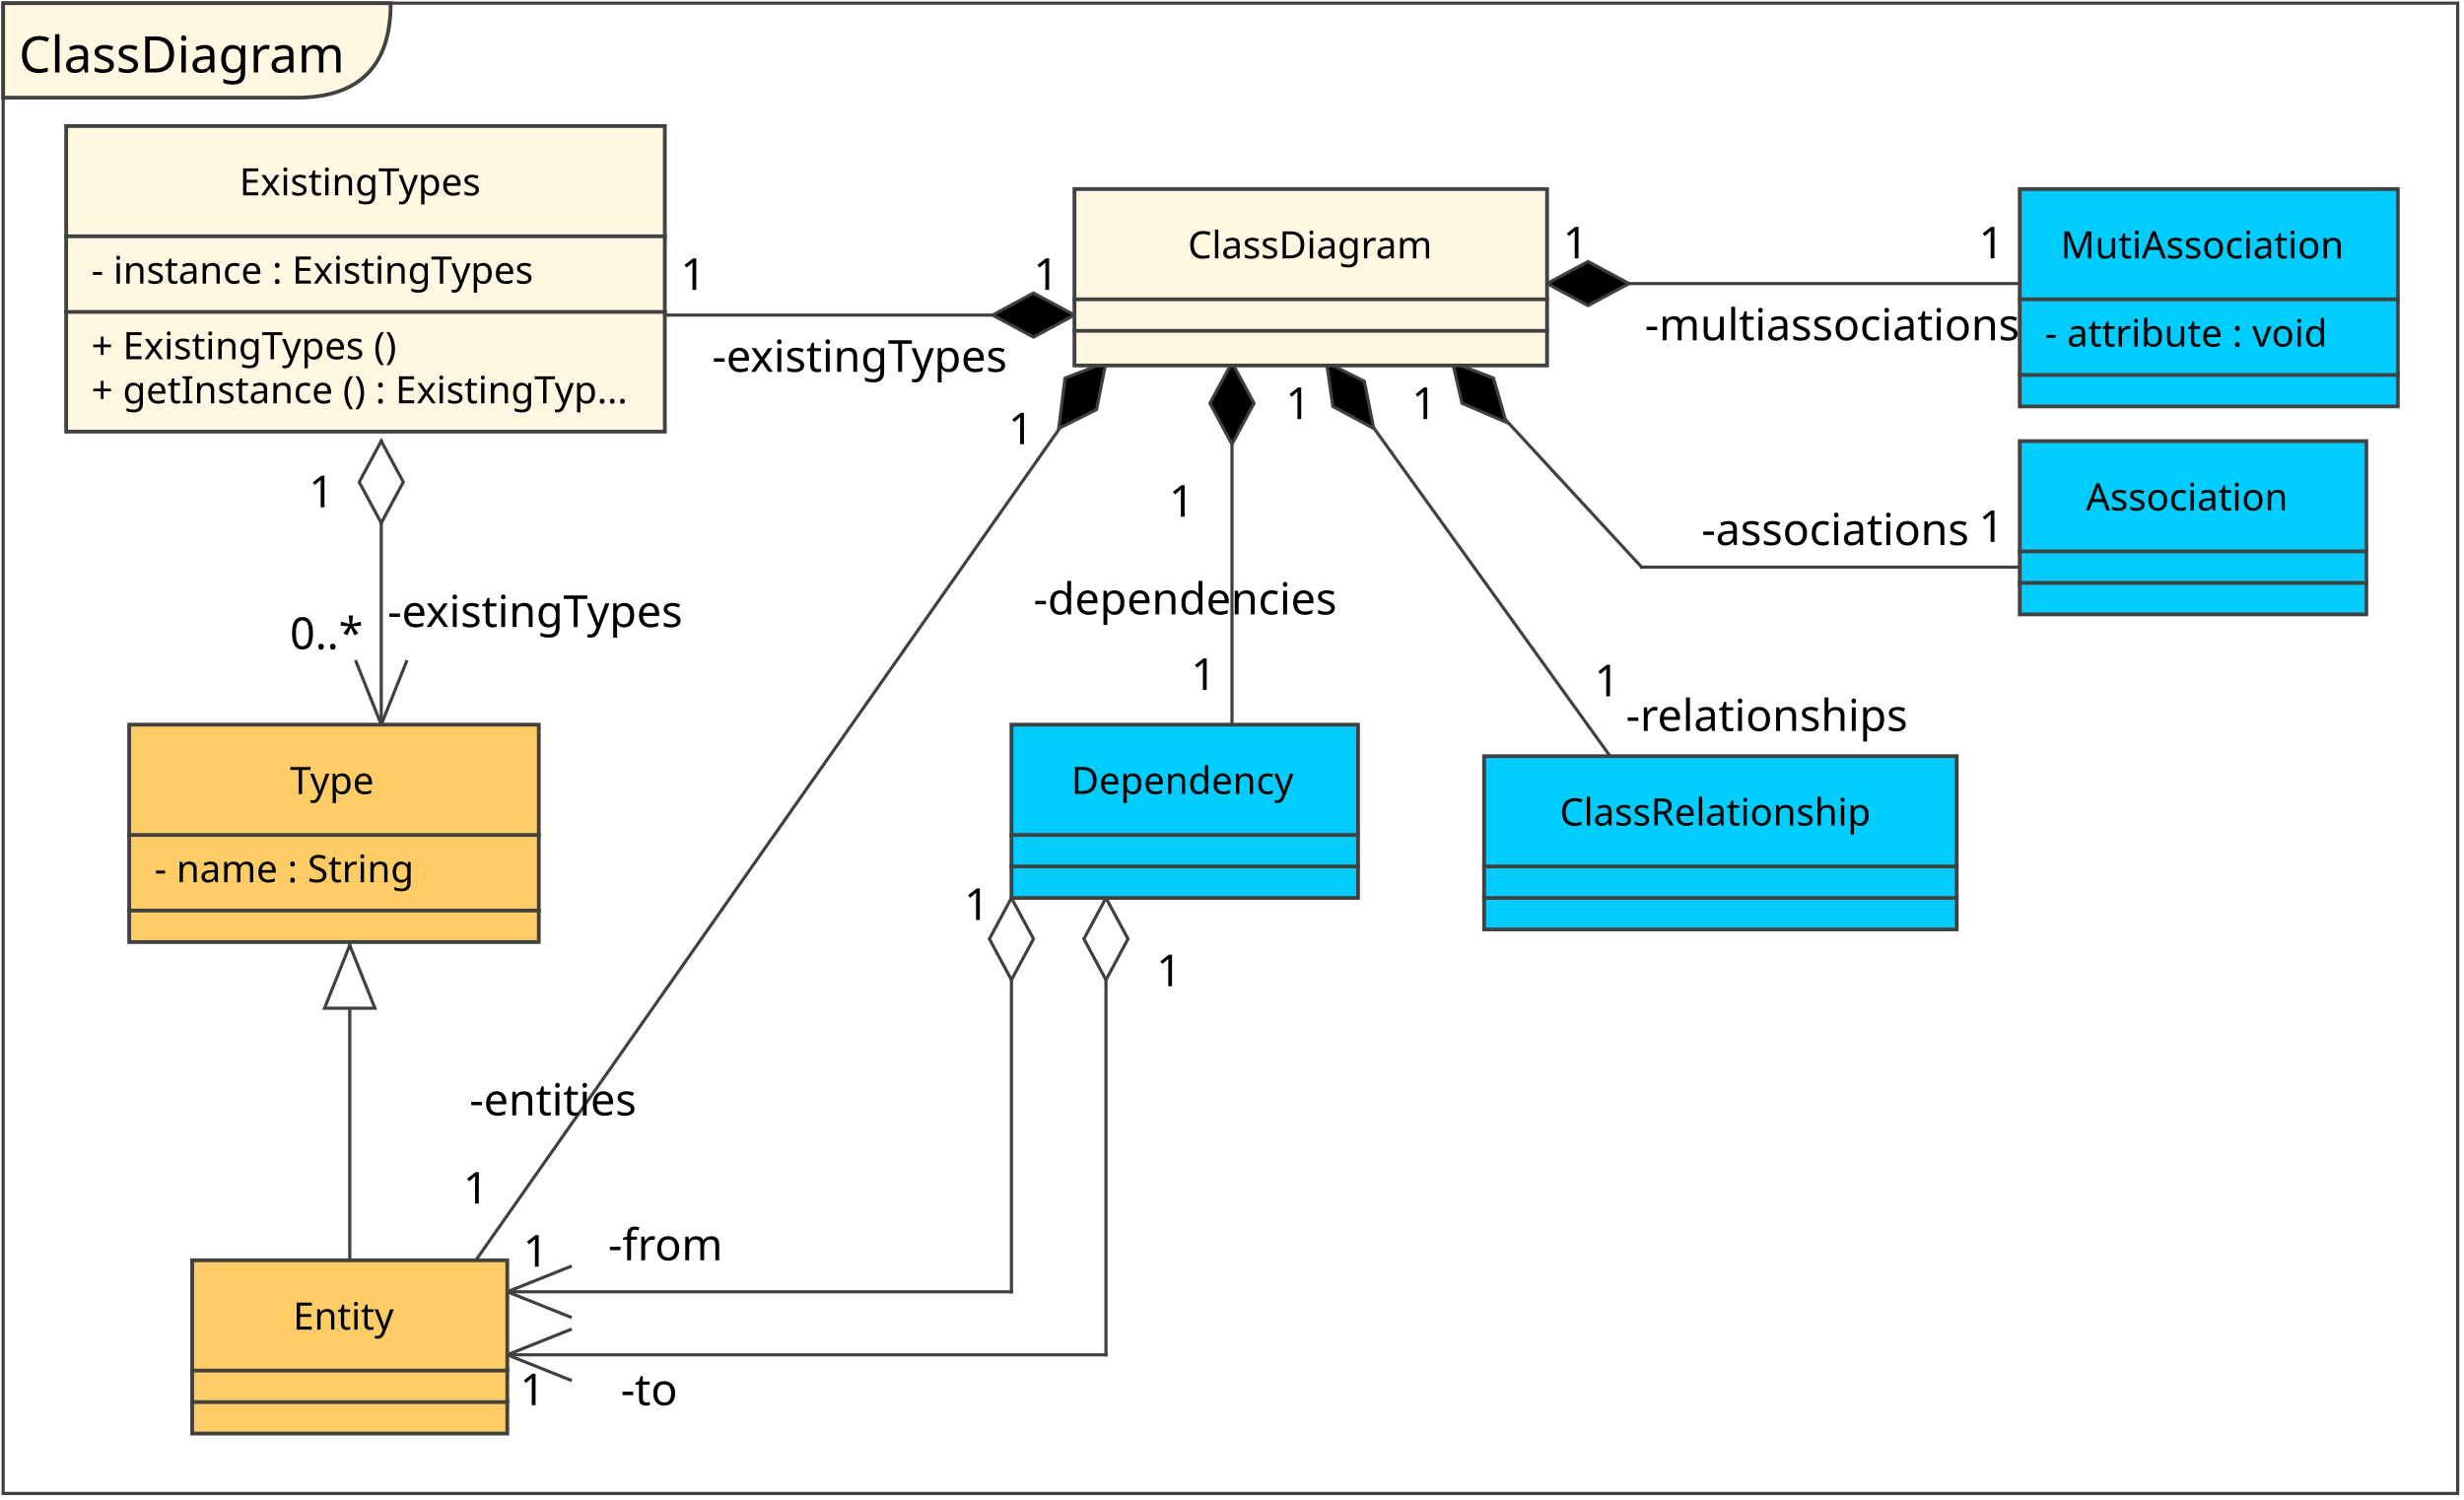
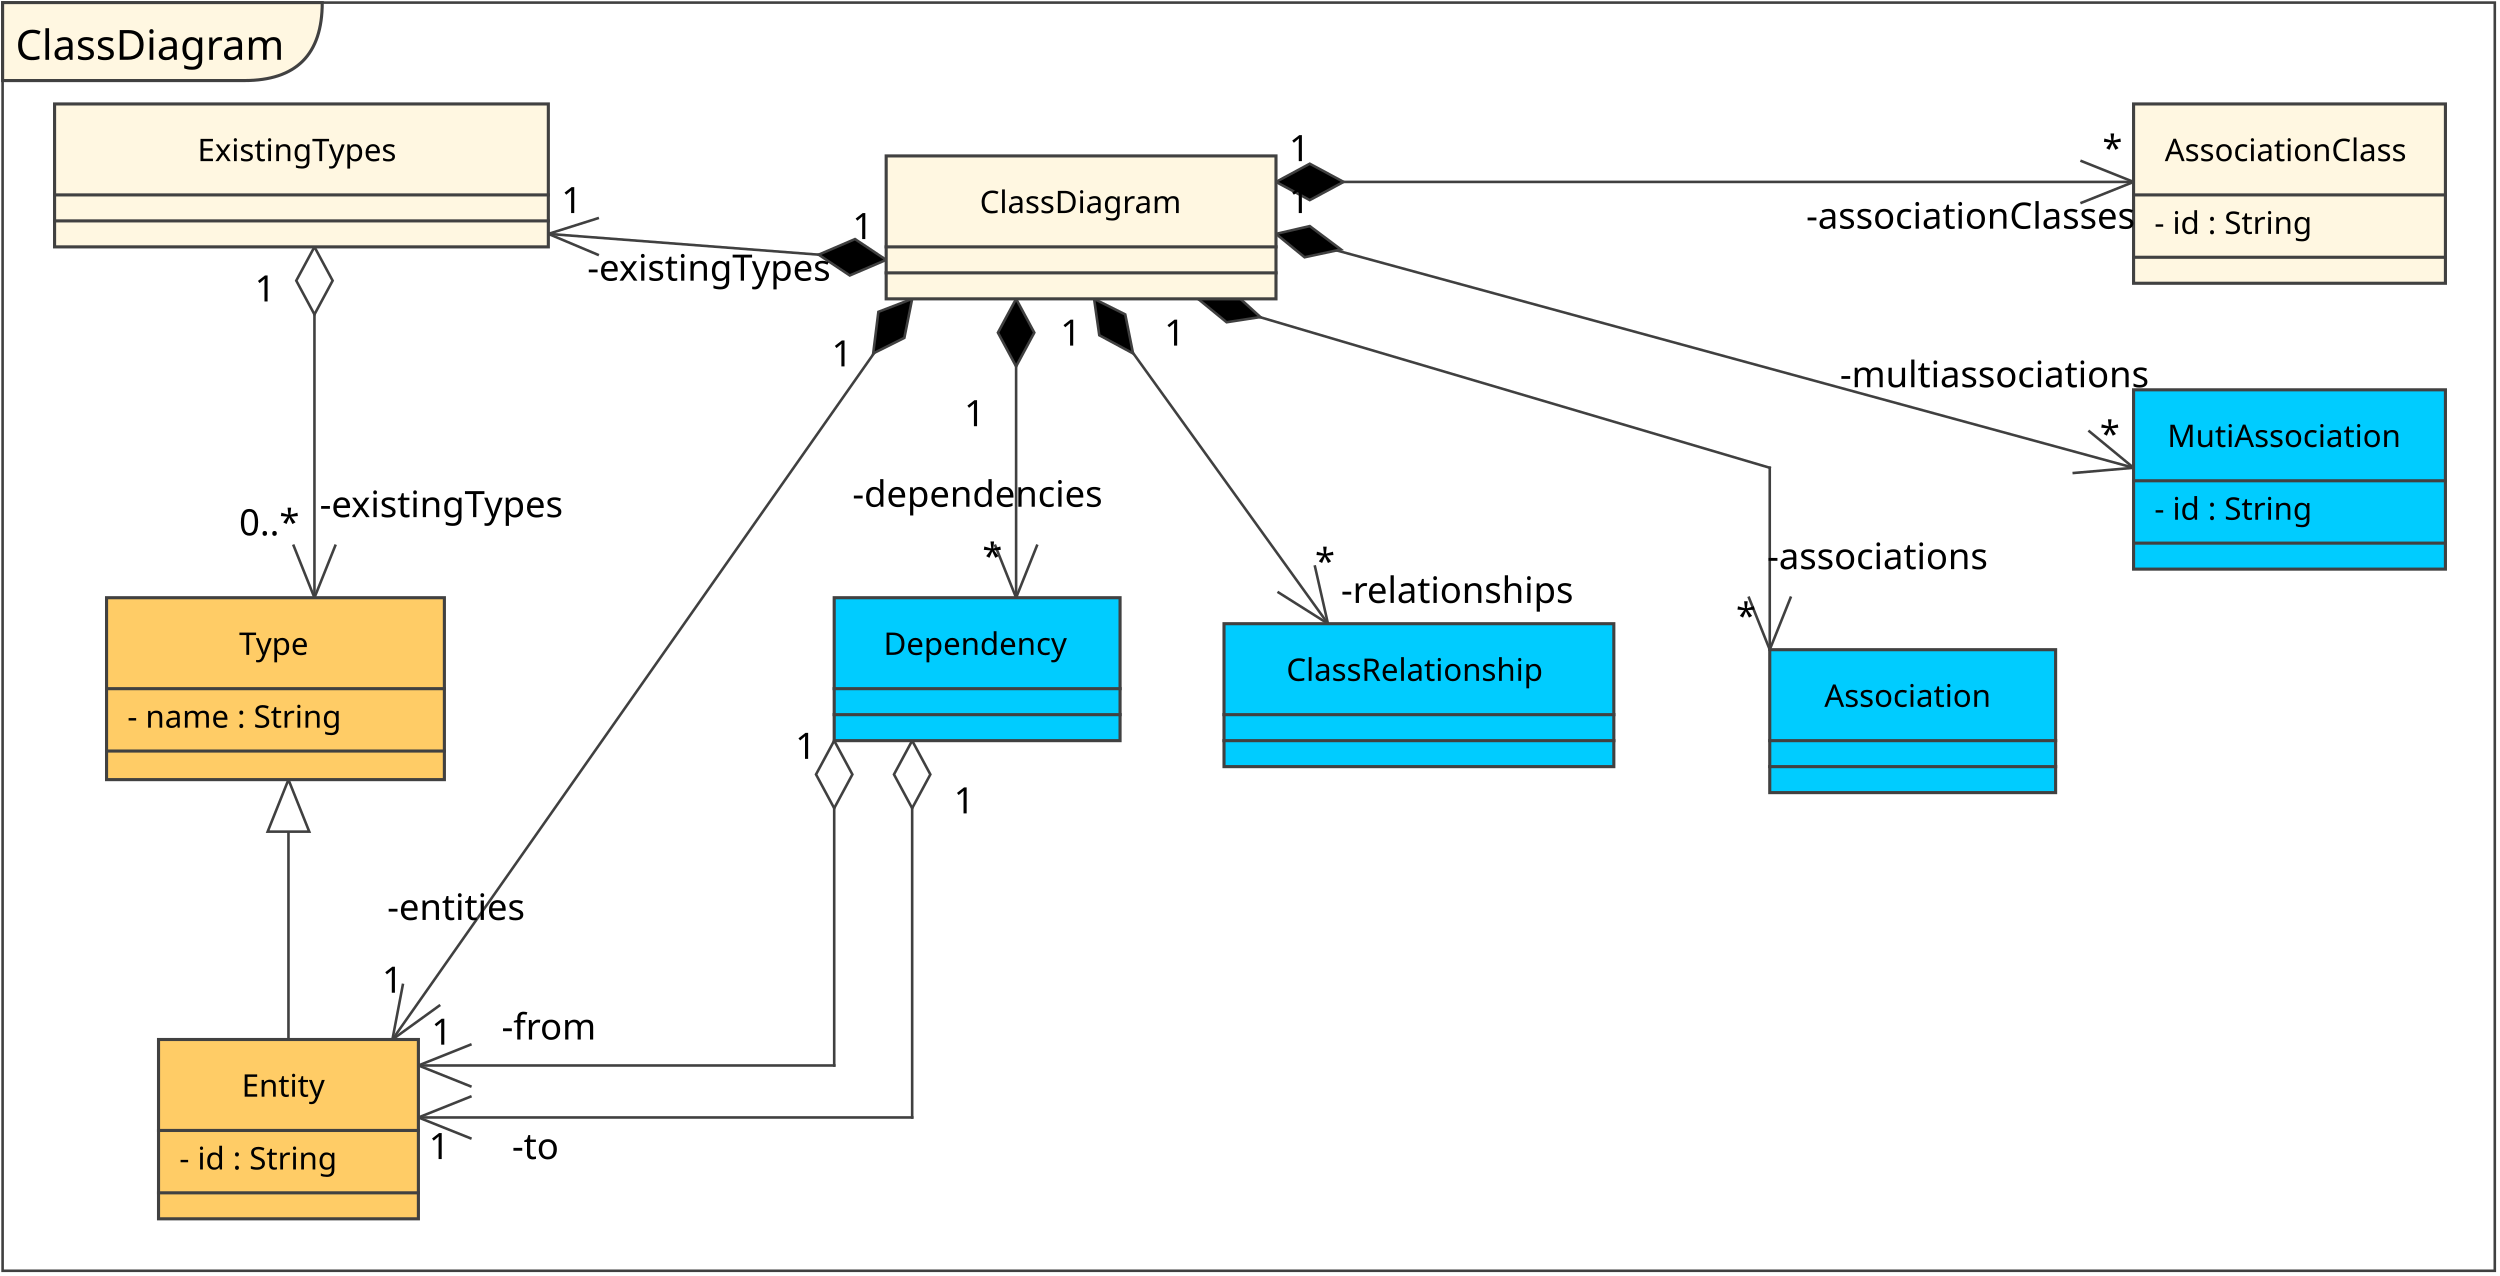
- <svg xmlns="http://www.w3.org/2000/svg" version="1.2" x="109mm" y="30mm" width="782mm" height="476mm" viewBox="109 30 782 476">
+ <svg xmlns="http://www.w3.org/2000/svg" version="1.2" x="109mm" y="30mm" width="962mm" height="491mm" viewBox="109 30 962 491">
  <style type="text/css">
text { font:12px Dialog; }
</style>
+   <line x1="600" y1="100" x2="930" y2="100" style="fill:none;stroke:rgb(64,64,64);stroke-linecap:square" />
+   <polygon points="600,100 613,93 626,100 613,107" style="fill:rgb(0,0,0);stroke:none" />
+   <polygon points="600,100 613,93 626,100 613,107" style="fill:none;stroke:rgb(64,64,64);stroke-linecap:square" />
+   <polyline points="910,108 930,100 910,92" style="fill:none;stroke:rgb(64,64,64);stroke-linecap:square" />
+   <line x1="230" y1="125" x2="230" y2="260" style="fill:none;stroke:rgb(64,64,64);stroke-linecap:square" />
+   <polygon points="230,125 237,138 230,151 223,138" style="fill:rgb(255,255,255);stroke:none" />
+   <polygon points="230,125 237,138 230,151 223,138" style="fill:none;stroke:rgb(64,64,64);stroke-linecap:square" />
+   <polyline points="222,240 230,260 238,240" style="fill:none;stroke:rgb(64,64,64);stroke-linecap:square" />
+   <line x1="430" y1="315" x2="430" y2="440" style="fill:none;stroke:rgb(64,64,64);stroke-linecap:square" />
+   <line x1="430" y1="440" x2="270" y2="440" style="fill:none;stroke:rgb(64,64,64);stroke-linecap:square" />
+   <polygon points="430,315 437,328 430,341 423,328" style="fill:rgb(255,255,255);stroke:none" />
+   <polygon points="430,315 437,328 430,341 423,328" style="fill:none;stroke:rgb(64,64,64);stroke-linecap:square" />
+   <polyline points="290,432 270,440 290,448" style="fill:none;stroke:rgb(64,64,64);stroke-linecap:square" />
  <line x1="460" y1="315" x2="460" y2="460" style="fill:none;stroke:rgb(64,64,64);stroke-linecap:square" />
  <line x1="460" y1="460" x2="270" y2="460" style="fill:none;stroke:rgb(64,64,64);stroke-linecap:square" />
  <polygon points="460,315 467,328 460,341 453,328" style="fill:rgb(255,255,255);stroke:none" />
  <polygon points="460,315 467,328 460,341 453,328" style="fill:none;stroke:rgb(64,64,64);stroke-linecap:square" />
  <polyline points="290,452 270,460 290,468" style="fill:none;stroke:rgb(64,64,64);stroke-linecap:square" />
-   <line x1="430" y1="315" x2="430" y2="440" style="fill:none;stroke:rgb(64,64,64);stroke-linecap:square" />
-   <line x1="430" y1="440" x2="270" y2="440" style="fill:none;stroke:rgb(64,64,64);stroke-linecap:square" />
-   <polygon points="430,315 437,328 430,341 423,328" style="fill:rgb(255,255,255);stroke:none" />
-   <polygon points="430,315 437,328 430,341 423,328" style="fill:none;stroke:rgb(64,64,64);stroke-linecap:square" />
-   <polyline points="290,432 270,440 290,448" style="fill:none;stroke:rgb(64,64,64);stroke-linecap:square" />
-   <line x1="230" y1="170" x2="230" y2="260" style="fill:none;stroke:rgb(64,64,64);stroke-linecap:square" />
-   <polygon points="230,170 237,183 230,196 223,183" style="fill:rgb(255,255,255);stroke:none" />
-   <polygon points="230,170 237,183 230,196 223,183" style="fill:none;stroke:rgb(64,64,64);stroke-linecap:square" />
-   <polyline points="222,240 230,260 238,240" style="fill:none;stroke:rgb(64,64,64);stroke-linecap:square" />
+   <line x1="450" y1="130" x2="320" y2="120" style="fill:none;stroke:rgb(64,64,64);stroke-linecap:square" />
+   <polygon points="450,130 436,136 424,128 438,122" style="fill:rgb(0,0,0);stroke:none" />
+   <polygon points="450,130 436,136 424,128 438,122" style="fill:none;stroke:rgb(64,64,64);stroke-linecap:square" />
+   <polyline points="339,114 320,120 339,128" style="fill:none;stroke:rgb(64,64,64);stroke-linecap:square" />
+   <line x1="460" y1="145" x2="260" y2="430" style="fill:none;stroke:rgb(64,64,64);stroke-linecap:square" />
+   <polygon points="460,145 457,160 445,166 447,150" style="fill:rgb(0,0,0);stroke:none" />
+   <polygon points="460,145 457,160 445,166 447,150" style="fill:none;stroke:rgb(64,64,64);stroke-linecap:square" />
+   <polyline points="264,409 260,430 278,417" style="fill:none;stroke:rgb(64,64,64);stroke-linecap:square" />
+   <line x1="500" y1="145" x2="500" y2="260" style="fill:none;stroke:rgb(64,64,64);stroke-linecap:square" />
+   <polygon points="500,145 507,158 500,171 493,158" style="fill:rgb(0,0,0);stroke:none" />
+   <polygon points="500,145 507,158 500,171 493,158" style="fill:none;stroke:rgb(64,64,64);stroke-linecap:square" />
+   <polyline points="492,240 500,260 508,240" style="fill:none;stroke:rgb(64,64,64);stroke-linecap:square" />
+   <line x1="530" y1="145" x2="620" y2="270" style="fill:none;stroke:rgb(64,64,64);stroke-linecap:square" />
+   <polygon points="530,145 542,151 545,166 532,159" style="fill:rgb(0,0,0);stroke:none" />
+   <polygon points="530,145 542,151 545,166 532,159" style="fill:none;stroke:rgb(64,64,64);stroke-linecap:square" />
+   <polyline points="601,258 620,270 615,248" style="fill:none;stroke:rgb(64,64,64);stroke-linecap:square" />
+   <line x1="570" y1="145" x2="790" y2="210" style="fill:none;stroke:rgb(64,64,64);stroke-linecap:square" />
+   <line x1="790" y1="210" x2="790" y2="280" style="fill:none;stroke:rgb(64,64,64);stroke-linecap:square" />
+   <polygon points="570,145 583,142 594,152 581,154" style="fill:rgb(0,0,0);stroke:none" />
+   <polygon points="570,145 583,142 594,152 581,154" style="fill:none;stroke:rgb(64,64,64);stroke-linecap:square" />
+   <polyline points="782,260 790,280 798,260" style="fill:none;stroke:rgb(64,64,64);stroke-linecap:square" />
+   <line x1="600" y1="120" x2="930" y2="210" style="fill:none;stroke:rgb(64,64,64);stroke-linecap:square" />
+   <polygon points="600,120 613,117 625,126 611,129" style="fill:rgb(0,0,0);stroke:none" />
+   <polygon points="600,120 613,117 625,126 611,129" style="fill:none;stroke:rgb(64,64,64);stroke-linecap:square" />
+   <polyline points="907,212 930,210 913,196" style="fill:none;stroke:rgb(64,64,64);stroke-linecap:square" />
  <line x1="220" y1="430" x2="220" y2="330" style="fill:none;stroke:rgb(64,64,64);stroke-linecap:square" />
  <polygon points="220,330 228,350 212,350" style="fill:rgb(255,255,255);stroke:none" />
  <polygon points="220,330 228,350 212,350" style="fill:none;stroke:rgb(64,64,64);stroke-linecap:square" />
-   <line x1="450" y1="130" x2="320" y2="130" style="fill:none;stroke:rgb(64,64,64);stroke-linecap:square" />
-   <polygon points="450,130 437,137 424,130 437,123" style="fill:rgb(0,0,0);stroke:none" />
-   <polygon points="450,130 437,137 424,130 437,123" style="fill:none;stroke:rgb(64,64,64);stroke-linecap:square" />
-   <line x1="460" y1="145" x2="260" y2="430" style="fill:none;stroke:rgb(64,64,64);stroke-linecap:square" />
-   <polygon points="460,145 457,160 445,166 447,150" style="fill:rgb(0,0,0);stroke:none" />
-   <polygon points="460,145 457,160 445,166 447,150" style="fill:none;stroke:rgb(64,64,64);stroke-linecap:square" />
-   <line x1="500" y1="145" x2="500" y2="260" style="fill:none;stroke:rgb(64,64,64);stroke-linecap:square" />
-   <polygon points="500,145 507,158 500,171 493,158" style="fill:rgb(0,0,0);stroke:none" />
-   <polygon points="500,145 507,158 500,171 493,158" style="fill:none;stroke:rgb(64,64,64);stroke-linecap:square" />
-   <line x1="530" y1="145" x2="620" y2="270" style="fill:none;stroke:rgb(64,64,64);stroke-linecap:square" />
-   <polygon points="530,145 542,151 545,166 532,159" style="fill:rgb(0,0,0);stroke:none" />
-   <polygon points="530,145 542,151 545,166 532,159" style="fill:none;stroke:rgb(64,64,64);stroke-linecap:square" />
-   <line x1="570" y1="145" x2="630" y2="210" style="fill:none;stroke:rgb(64,64,64);stroke-linecap:square" />
-   <line x1="630" y1="210" x2="750" y2="210" style="fill:none;stroke:rgb(64,64,64);stroke-linecap:square" />
-   <polygon points="570,145 583,150 587,164 573,158" style="fill:rgb(0,0,0);stroke:none" />
-   <polygon points="570,145 583,150 587,164 573,158" style="fill:none;stroke:rgb(64,64,64);stroke-linecap:square" />
-   <line x1="600" y1="120" x2="750" y2="120" style="fill:none;stroke:rgb(64,64,64);stroke-linecap:square" />
-   <polygon points="600,120 613,113 626,120 613,127" style="fill:rgb(0,0,0);stroke:none" />
-   <polygon points="600,120 613,113 626,120 613,127" style="fill:none;stroke:rgb(64,64,64);stroke-linecap:square" />
-   <rect x="450" y="90" width="150" height="56" style="fill:rgb(255,247,225);stroke:none" />
-   <rect x="450" y="90" width="150" height="56" style="fill:none;stroke:rgb(65,65,65);stroke-width:1.2;stroke-linecap:square" />
-   <text x="486" y="112" style="font:12px Ubuntu">ClassDiagram</text>
-   <line x1="450" y1="125" x2="600" y2="125" style="fill:none;stroke:rgb(65,65,65);stroke-width:1.2;stroke-linecap:square" />
-   <line x1="450" y1="135" x2="600" y2="135" style="fill:none;stroke:rgb(65,65,65);stroke-width:1.2;stroke-linecap:square" />
-   <rect x="170" y="430" width="100" height="55" style="fill:rgb(255,204,102);stroke:none" />
-   <rect x="170" y="430" width="100" height="55" style="fill:none;stroke:rgb(65,65,65);stroke-width:1.2;stroke-linecap:square" />
+   <rect x="150" y="260" width="130" height="70" style="fill:rgb(255,204,102);stroke:none" />
+   <rect x="150" y="260" width="130" height="70" style="fill:none;stroke:rgb(65,65,65);stroke-width:1.2;stroke-linecap:square" />
+   <text x="201" y="282" style="font:12px Ubuntu">Type</text>
+   <line x1="150" y1="295" x2="280" y2="295" style="fill:none;stroke:rgb(65,65,65);stroke-width:1.2;stroke-linecap:square" />
+   <text x="158" y="310" style="font:12px Ubuntu">- name : String</text>
+   <line x1="150" y1="319" x2="280" y2="319" style="fill:none;stroke:rgb(65,65,65);stroke-width:1.2;stroke-linecap:square" />
+   <rect x="930" y="70" width="120" height="69" style="fill:rgb(255,247,225);stroke:none" />
+   <rect x="930" y="70" width="120" height="69" style="fill:none;stroke:rgb(65,65,65);stroke-width:1.2;stroke-linecap:square" />
+   <text x="942" y="92" style="font:12px Ubuntu">AssociationClass</text>
+   <line x1="930" y1="105" x2="1050" y2="105" style="fill:none;stroke:rgb(65,65,65);stroke-width:1.2;stroke-linecap:square" />
+   <text x="938" y="120" style="font:12px Ubuntu">- id : String</text>
+   <line x1="930" y1="129" x2="1050" y2="129" style="fill:none;stroke:rgb(65,65,65);stroke-width:1.2;stroke-linecap:square" />
+   <rect x="790" y="280" width="110" height="55" style="fill:rgb(0,204,255);stroke:none" />
+   <rect x="790" y="280" width="110" height="55" style="fill:none;stroke:rgb(65,65,65);stroke-width:1.2;stroke-linecap:square" />
+   <text x="811" y="302" style="font:12px Ubuntu">Association</text>
+   <line x1="790" y1="315" x2="900" y2="315" style="fill:none;stroke:rgb(65,65,65);stroke-width:1.2;stroke-linecap:square" />
+   <line x1="790" y1="325" x2="900" y2="325" style="fill:none;stroke:rgb(65,65,65);stroke-width:1.2;stroke-linecap:square" />
+   <rect x="430" y="260" width="110" height="55" style="fill:rgb(0,204,255);stroke:none" />
+   <rect x="430" y="260" width="110" height="55" style="fill:none;stroke:rgb(65,65,65);stroke-width:1.2;stroke-linecap:square" />
+   <text x="449" y="282" style="font:12px Ubuntu">Dependency</text>
+   <line x1="430" y1="295" x2="540" y2="295" style="fill:none;stroke:rgb(65,65,65);stroke-width:1.2;stroke-linecap:square" />
+   <line x1="430" y1="305" x2="540" y2="305" style="fill:none;stroke:rgb(65,65,65);stroke-width:1.2;stroke-linecap:square" />
+   <rect x="930" y="180" width="120" height="69" style="fill:rgb(0,204,255);stroke:none" />
+   <rect x="930" y="180" width="120" height="69" style="fill:none;stroke:rgb(65,65,65);stroke-width:1.2;stroke-linecap:square" />
+   <text x="943" y="202" style="font:12px Ubuntu">MutiAssociation</text>
+   <line x1="930" y1="215" x2="1050" y2="215" style="fill:none;stroke:rgb(65,65,65);stroke-width:1.2;stroke-linecap:square" />
+   <text x="938" y="230" style="font:12px Ubuntu">- id : String</text>
+   <line x1="930" y1="239" x2="1050" y2="239" style="fill:none;stroke:rgb(65,65,65);stroke-width:1.2;stroke-linecap:square" />
+   <rect x="170" y="430" width="100" height="69" style="fill:rgb(255,204,102);stroke:none" />
+   <rect x="170" y="430" width="100" height="69" style="fill:none;stroke:rgb(65,65,65);stroke-width:1.2;stroke-linecap:square" />
  <text x="202" y="452" style="font:12px Ubuntu">Entity</text>
  <line x1="170" y1="465" x2="270" y2="465" style="fill:none;stroke:rgb(65,65,65);stroke-width:1.2;stroke-linecap:square" />
-   <line x1="170" y1="475" x2="270" y2="475" style="fill:none;stroke:rgb(65,65,65);stroke-width:1.2;stroke-linecap:square" />
-   <rect x="750" y="170" width="110" height="55" style="fill:rgb(0,204,255);stroke:none" />
-   <rect x="750" y="170" width="110" height="55" style="fill:none;stroke:rgb(65,65,65);stroke-width:1.2;stroke-linecap:square" />
-   <text x="771" y="192" style="font:12px Ubuntu">Association</text>
-   <line x1="750" y1="205" x2="860" y2="205" style="fill:none;stroke:rgb(65,65,65);stroke-width:1.2;stroke-linecap:square" />
-   <line x1="750" y1="215" x2="860" y2="215" style="fill:none;stroke:rgb(65,65,65);stroke-width:1.2;stroke-linecap:square" />
+   <text x="178" y="480" style="font:12px Ubuntu">- id : String</text>
+   <line x1="170" y1="489" x2="270" y2="489" style="fill:none;stroke:rgb(65,65,65);stroke-width:1.2;stroke-linecap:square" />
+   <rect x="130" y="70" width="190" height="55" style="fill:rgb(255,247,225);stroke:none" />
+   <rect x="130" y="70" width="190" height="55" style="fill:none;stroke:rgb(65,65,65);stroke-width:1.2;stroke-linecap:square" />
+   <text x="185" y="92" style="font:12px Ubuntu">ExistingTypes</text>
+   <line x1="130" y1="105" x2="320" y2="105" style="fill:none;stroke:rgb(65,65,65);stroke-width:1.2;stroke-linecap:square" />
+   <line x1="130" y1="115" x2="320" y2="115" style="fill:none;stroke:rgb(65,65,65);stroke-width:1.2;stroke-linecap:square" />
  <rect x="580" y="270" width="150" height="55" style="fill:rgb(0,204,255);stroke:none" />
  <rect x="580" y="270" width="150" height="55" style="fill:none;stroke:rgb(65,65,65);stroke-width:1.2;stroke-linecap:square" />
  <text x="604" y="292" style="font:12px Ubuntu">ClassRelationship</text>
  <line x1="580" y1="305" x2="730" y2="305" style="fill:none;stroke:rgb(65,65,65);stroke-width:1.2;stroke-linecap:square" />
  <line x1="580" y1="315" x2="730" y2="315" style="fill:none;stroke:rgb(65,65,65);stroke-width:1.2;stroke-linecap:square" />
-   <rect x="430" y="260" width="110" height="55" style="fill:rgb(0,204,255);stroke:none" />
-   <rect x="430" y="260" width="110" height="55" style="fill:none;stroke:rgb(65,65,65);stroke-width:1.2;stroke-linecap:square" />
-   <text x="449" y="282" style="font:12px Ubuntu">Dependency</text>
-   <line x1="430" y1="295" x2="540" y2="295" style="fill:none;stroke:rgb(65,65,65);stroke-width:1.2;stroke-linecap:square" />
-   <line x1="430" y1="305" x2="540" y2="305" style="fill:none;stroke:rgb(65,65,65);stroke-width:1.2;stroke-linecap:square" />
-   <rect x="750" y="90" width="120" height="69" style="fill:rgb(0,204,255);stroke:none" />
-   <rect x="750" y="90" width="120" height="69" style="fill:none;stroke:rgb(65,65,65);stroke-width:1.2;stroke-linecap:square" />
-   <text x="763" y="112" style="font:12px Ubuntu">MutiAssociation</text>
-   <line x1="750" y1="125" x2="870" y2="125" style="fill:none;stroke:rgb(65,65,65);stroke-width:1.2;stroke-linecap:square" />
-   <text x="758" y="140" style="font:12px Ubuntu">- attribute : void</text>
-   <line x1="750" y1="149" x2="870" y2="149" style="fill:none;stroke:rgb(65,65,65);stroke-width:1.2;stroke-linecap:square" />
-   <rect x="130" y="70" width="190" height="97" style="fill:rgb(255,247,225);stroke:none" />
-   <rect x="130" y="70" width="190" height="97" style="fill:none;stroke:rgb(65,65,65);stroke-width:1.2;stroke-linecap:square" />
-   <text x="185" y="92" style="font:12px Ubuntu">ExistingTypes</text>
-   <line x1="130" y1="105" x2="320" y2="105" style="fill:none;stroke:rgb(65,65,65);stroke-width:1.2;stroke-linecap:square" />
-   <text x="138" y="120" style="font:12px Ubuntu">- instance : ExistingTypes</text>
-   <line x1="130" y1="129" x2="320" y2="129" style="fill:none;stroke:rgb(65,65,65);stroke-width:1.2;stroke-linecap:square" />
-   <text x="138" y="144" style="font:12px Ubuntu">+ ExistingTypes ()</text>
-   <text x="138" y="158" style="font:12px Ubuntu">+ getInstance () : ExistingTyp...</text>
-   <rect x="150" y="260" width="130" height="69" style="fill:rgb(255,204,102);stroke:none" />
-   <rect x="150" y="260" width="130" height="69" style="fill:none;stroke:rgb(65,65,65);stroke-width:1.2;stroke-linecap:square" />
-   <text x="201" y="282" style="font:12px Ubuntu">Type</text>
-   <line x1="150" y1="295" x2="280" y2="295" style="fill:none;stroke:rgb(65,65,65);stroke-width:1.2;stroke-linecap:square" />
-   <text x="158" y="310" style="font:12px Ubuntu">- name : String</text>
-   <line x1="150" y1="319" x2="280" y2="319" style="fill:none;stroke:rgb(65,65,65);stroke-width:1.2;stroke-linecap:square" />
+   <rect x="450" y="90" width="150" height="55" style="fill:rgb(255,247,225);stroke:none" />
+   <rect x="450" y="90" width="150" height="55" style="fill:none;stroke:rgb(65,65,65);stroke-width:1.2;stroke-linecap:square" />
+   <text x="486" y="112" style="font:12px Ubuntu">ClassDiagram</text>
+   <line x1="450" y1="125" x2="600" y2="125" style="fill:none;stroke:rgb(65,65,65);stroke-width:1.2;stroke-linecap:square" />
+   <line x1="450" y1="135" x2="600" y2="135" style="fill:none;stroke:rgb(65,65,65);stroke-width:1.2;stroke-linecap:square" />
+   <text x="605" y="92" style="font:14px Ubuntu">1</text>
+   <text x="918" y="92" style="font:14px Ubuntu">*</text>
+   <text x="804" y="118" style="font:14px Ubuntu">-associationClasses</text>
+   <text x="207" y="146" style="font:14px Ubuntu">1</text>
+   <text x="201" y="236" style="font:14px Ubuntu">0..*</text>
+   <text x="232" y="229" style="font:14px Ubuntu">-existingTypes</text>
+   <text x="415" y="322" style="font:14px Ubuntu">1</text>
+   <text x="275" y="432" style="font:14px Ubuntu">1</text>
+   <text x="302" y="430" style="font:14px Ubuntu">-from</text>
  <text x="476" y="343" style="font:14px Ubuntu">1</text>
  <text x="274" y="476" style="font:14px Ubuntu">1</text>
  <text x="306" y="476" style="font:14px Ubuntu">-to</text>
-   <text x="415" y="322" style="font:14px Ubuntu">1</text>
-   <text x="275" y="432" style="font:14px Ubuntu">1</text>
-   <text x="302" y="430" style="font:14px Ubuntu">-from</text>
-   <text x="207" y="191" style="font:14px Ubuntu">1</text>
-   <text x="201" y="236" style="font:14px Ubuntu">0..*</text>
-   <text x="232" y="229" style="font:14px Ubuntu">-existingTypes</text>
  <text x="437" y="122" style="font:14px Ubuntu">1</text>
-   <text x="325" y="122" style="font:14px Ubuntu">1</text>
-   <text x="335" y="148" style="font:14px Ubuntu">-existingTypes</text>
+   <text x="325" y="112" style="font:14px Ubuntu">1</text>
+   <text x="335" y="138" style="font:14px Ubuntu">-existingTypes</text>
  <text x="429" y="171" style="font:14px Ubuntu">1</text>
  <text x="256" y="412" style="font:14px Ubuntu">1</text>
  <text x="258" y="384" style="font:14px Ubuntu">-entities</text>
  <text x="480" y="194" style="font:14px Ubuntu">1</text>
-   <text x="487" y="249" style="font:14px Ubuntu">1</text>
+   <text x="487" y="249" style="font:14px Ubuntu">*</text>
  <text x="437" y="225" style="font:14px Ubuntu">-dependencies</text>
  <text x="517" y="163" style="font:14px Ubuntu">1</text>
-   <text x="615" y="251" style="font:14px Ubuntu">1</text>
+   <text x="615" y="251" style="font:14px Ubuntu">*</text>
  <text x="625" y="262" style="font:14px Ubuntu">-relationships</text>
  <text x="557" y="163" style="font:14px Ubuntu">1</text>
-   <text x="737" y="202" style="font:14px Ubuntu">1</text>
-   <text x="649" y="203" style="font:14px Ubuntu">-associations</text>
+   <text x="777" y="272" style="font:14px Ubuntu">*</text>
+   <text x="789" y="249" style="font:14px Ubuntu">-associations</text>
  <text x="605" y="112" style="font:14px Ubuntu">1</text>
-   <text x="737" y="112" style="font:14px Ubuntu">1</text>
-   <text x="631" y="138" style="font:14px Ubuntu">-multiassociations</text>
+   <text x="917" y="202" style="font:14px Ubuntu">*</text>
+   <text x="817" y="179" style="font:14px Ubuntu">-multiassociations</text>
  <path d="M110,31 L110,61 L203,61 Q233,61 233,31 L110,31" style="fill:rgb(255,247,225);stroke:none" />
  <path d="M110,31 L110,61 L203,61 Q233,61 233,31 L110,31" style="fill:none;stroke:rgb(65,65,65);stroke-width:1.2;stroke-linecap:square" />
  <text x="115" y="53" style="font:16px Ubuntu">ClassDiagram</text>
-   <rect x="110" y="31" width="779" height="473" style="fill:none;stroke:rgb(64,64,64);stroke-linecap:square" />
+   <rect x="110" y="31" width="959" height="488" style="fill:none;stroke:rgb(64,64,64);stroke-linecap:square" />
</svg>
